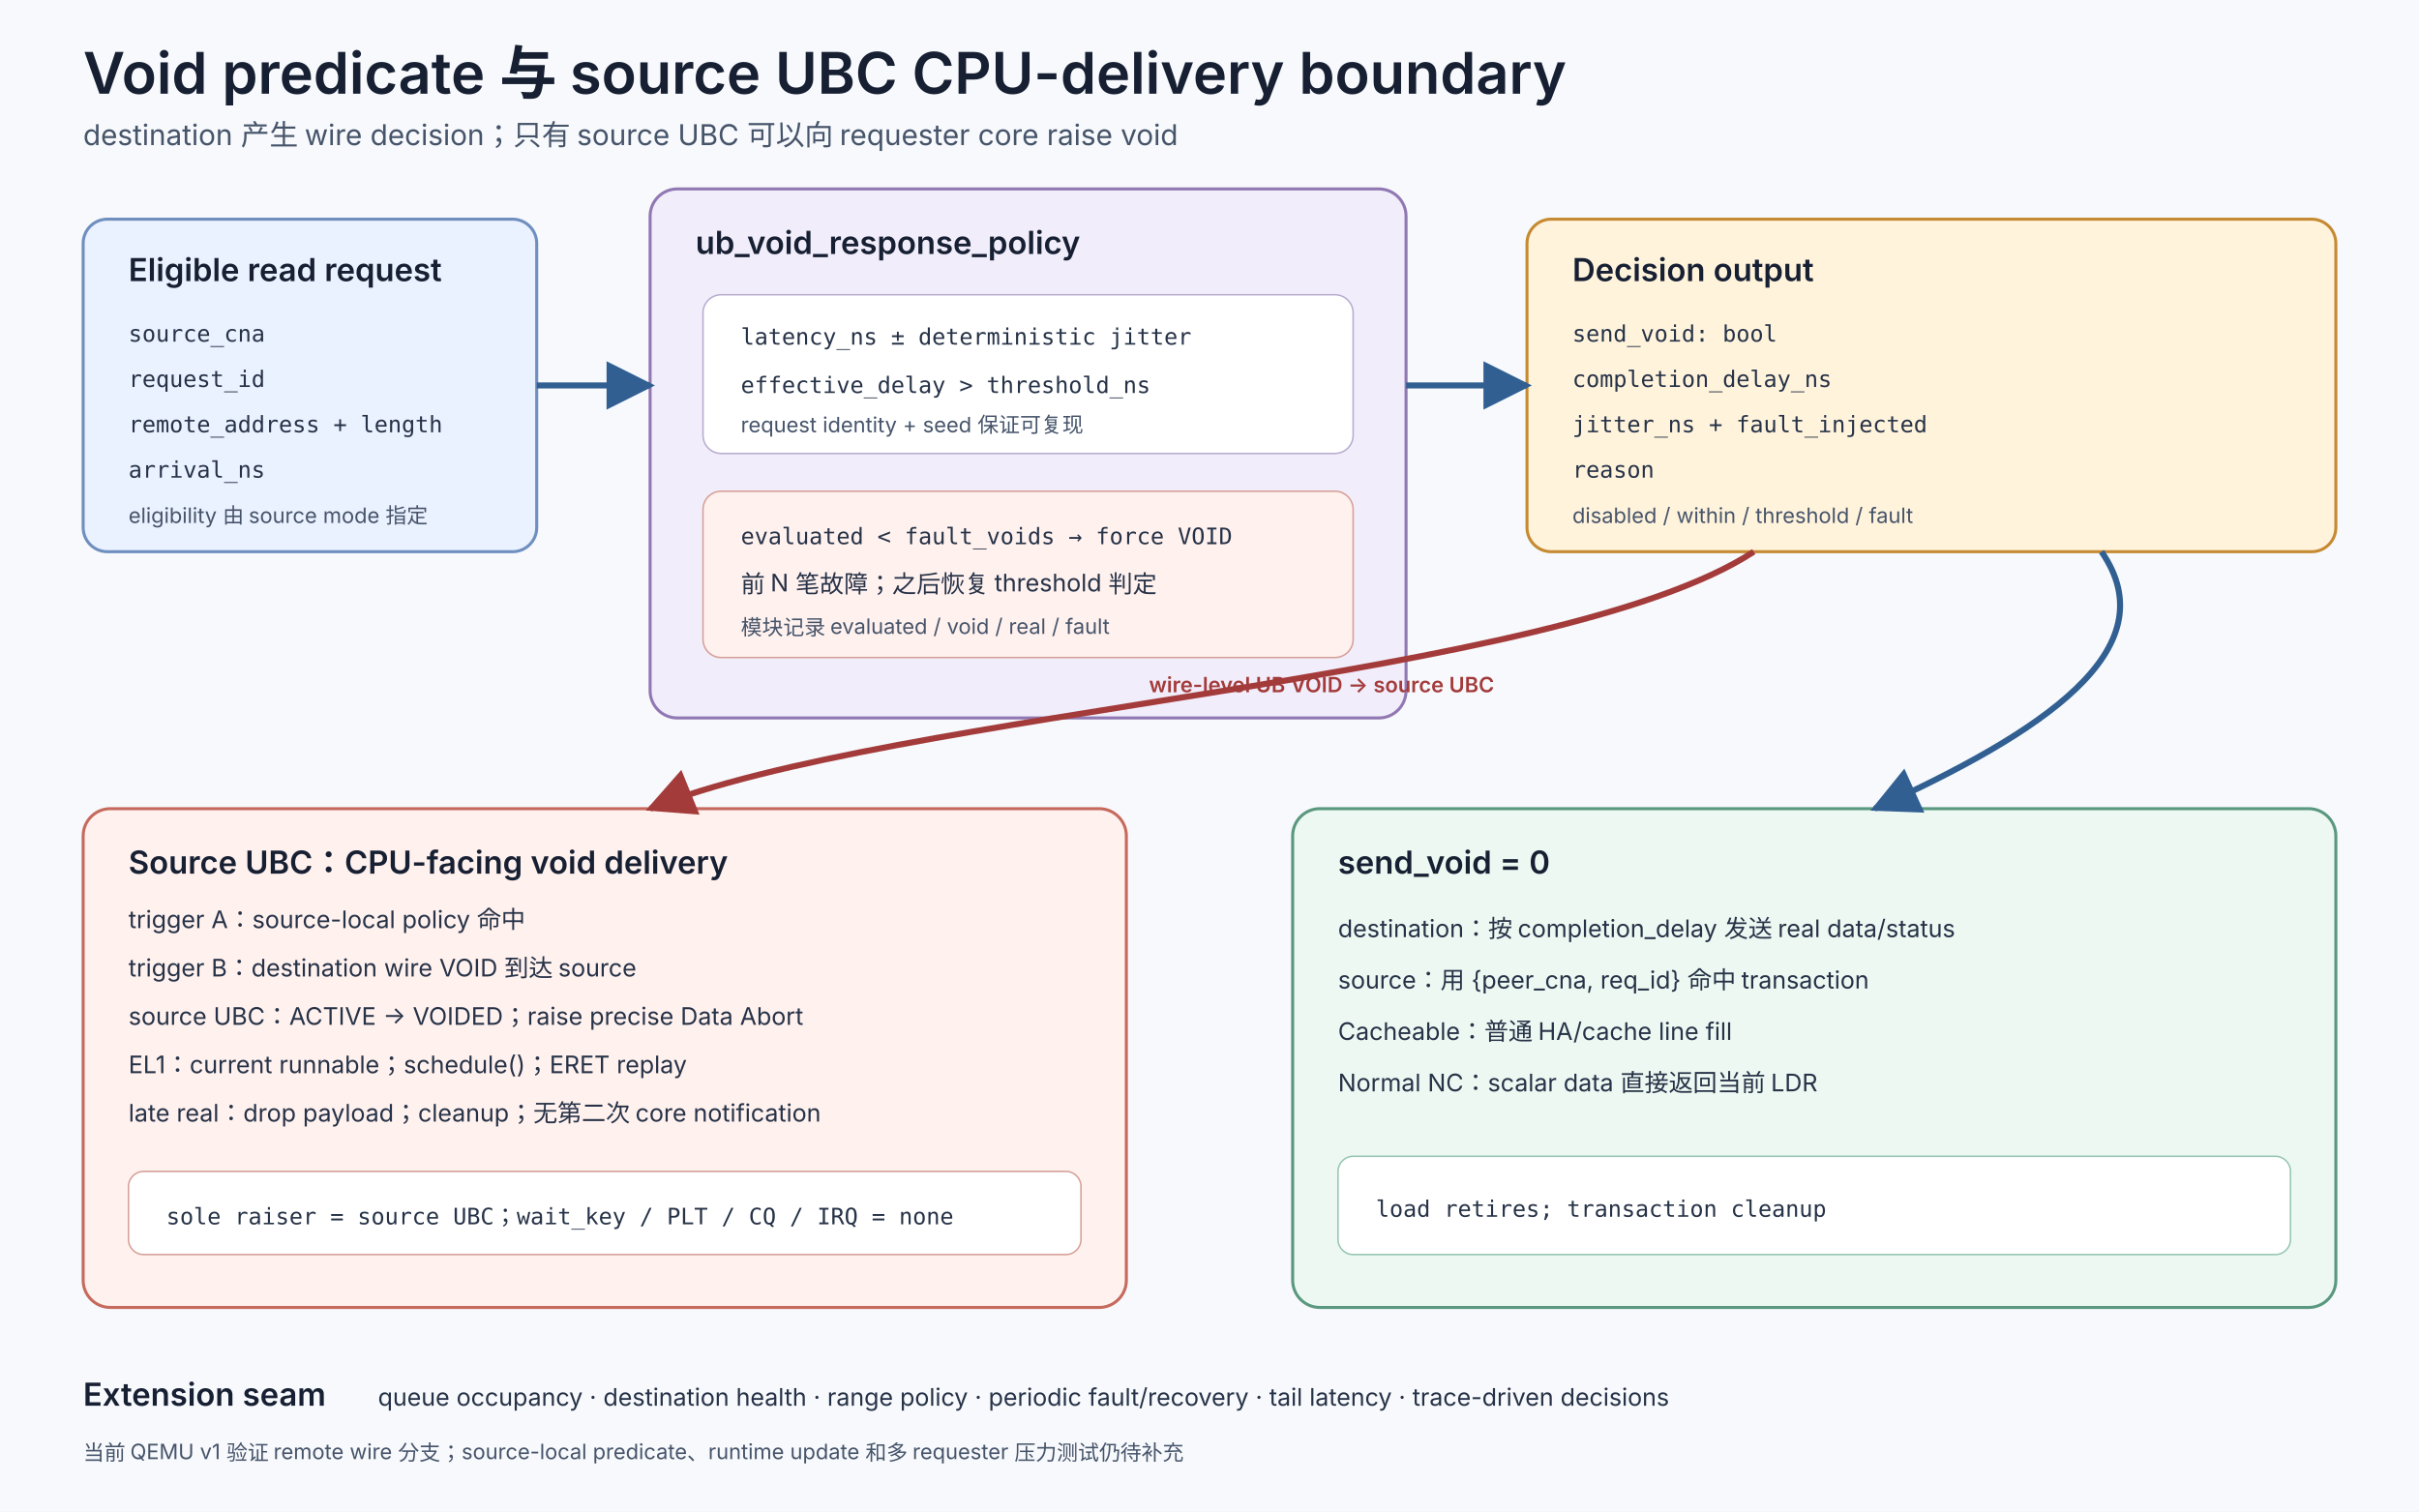
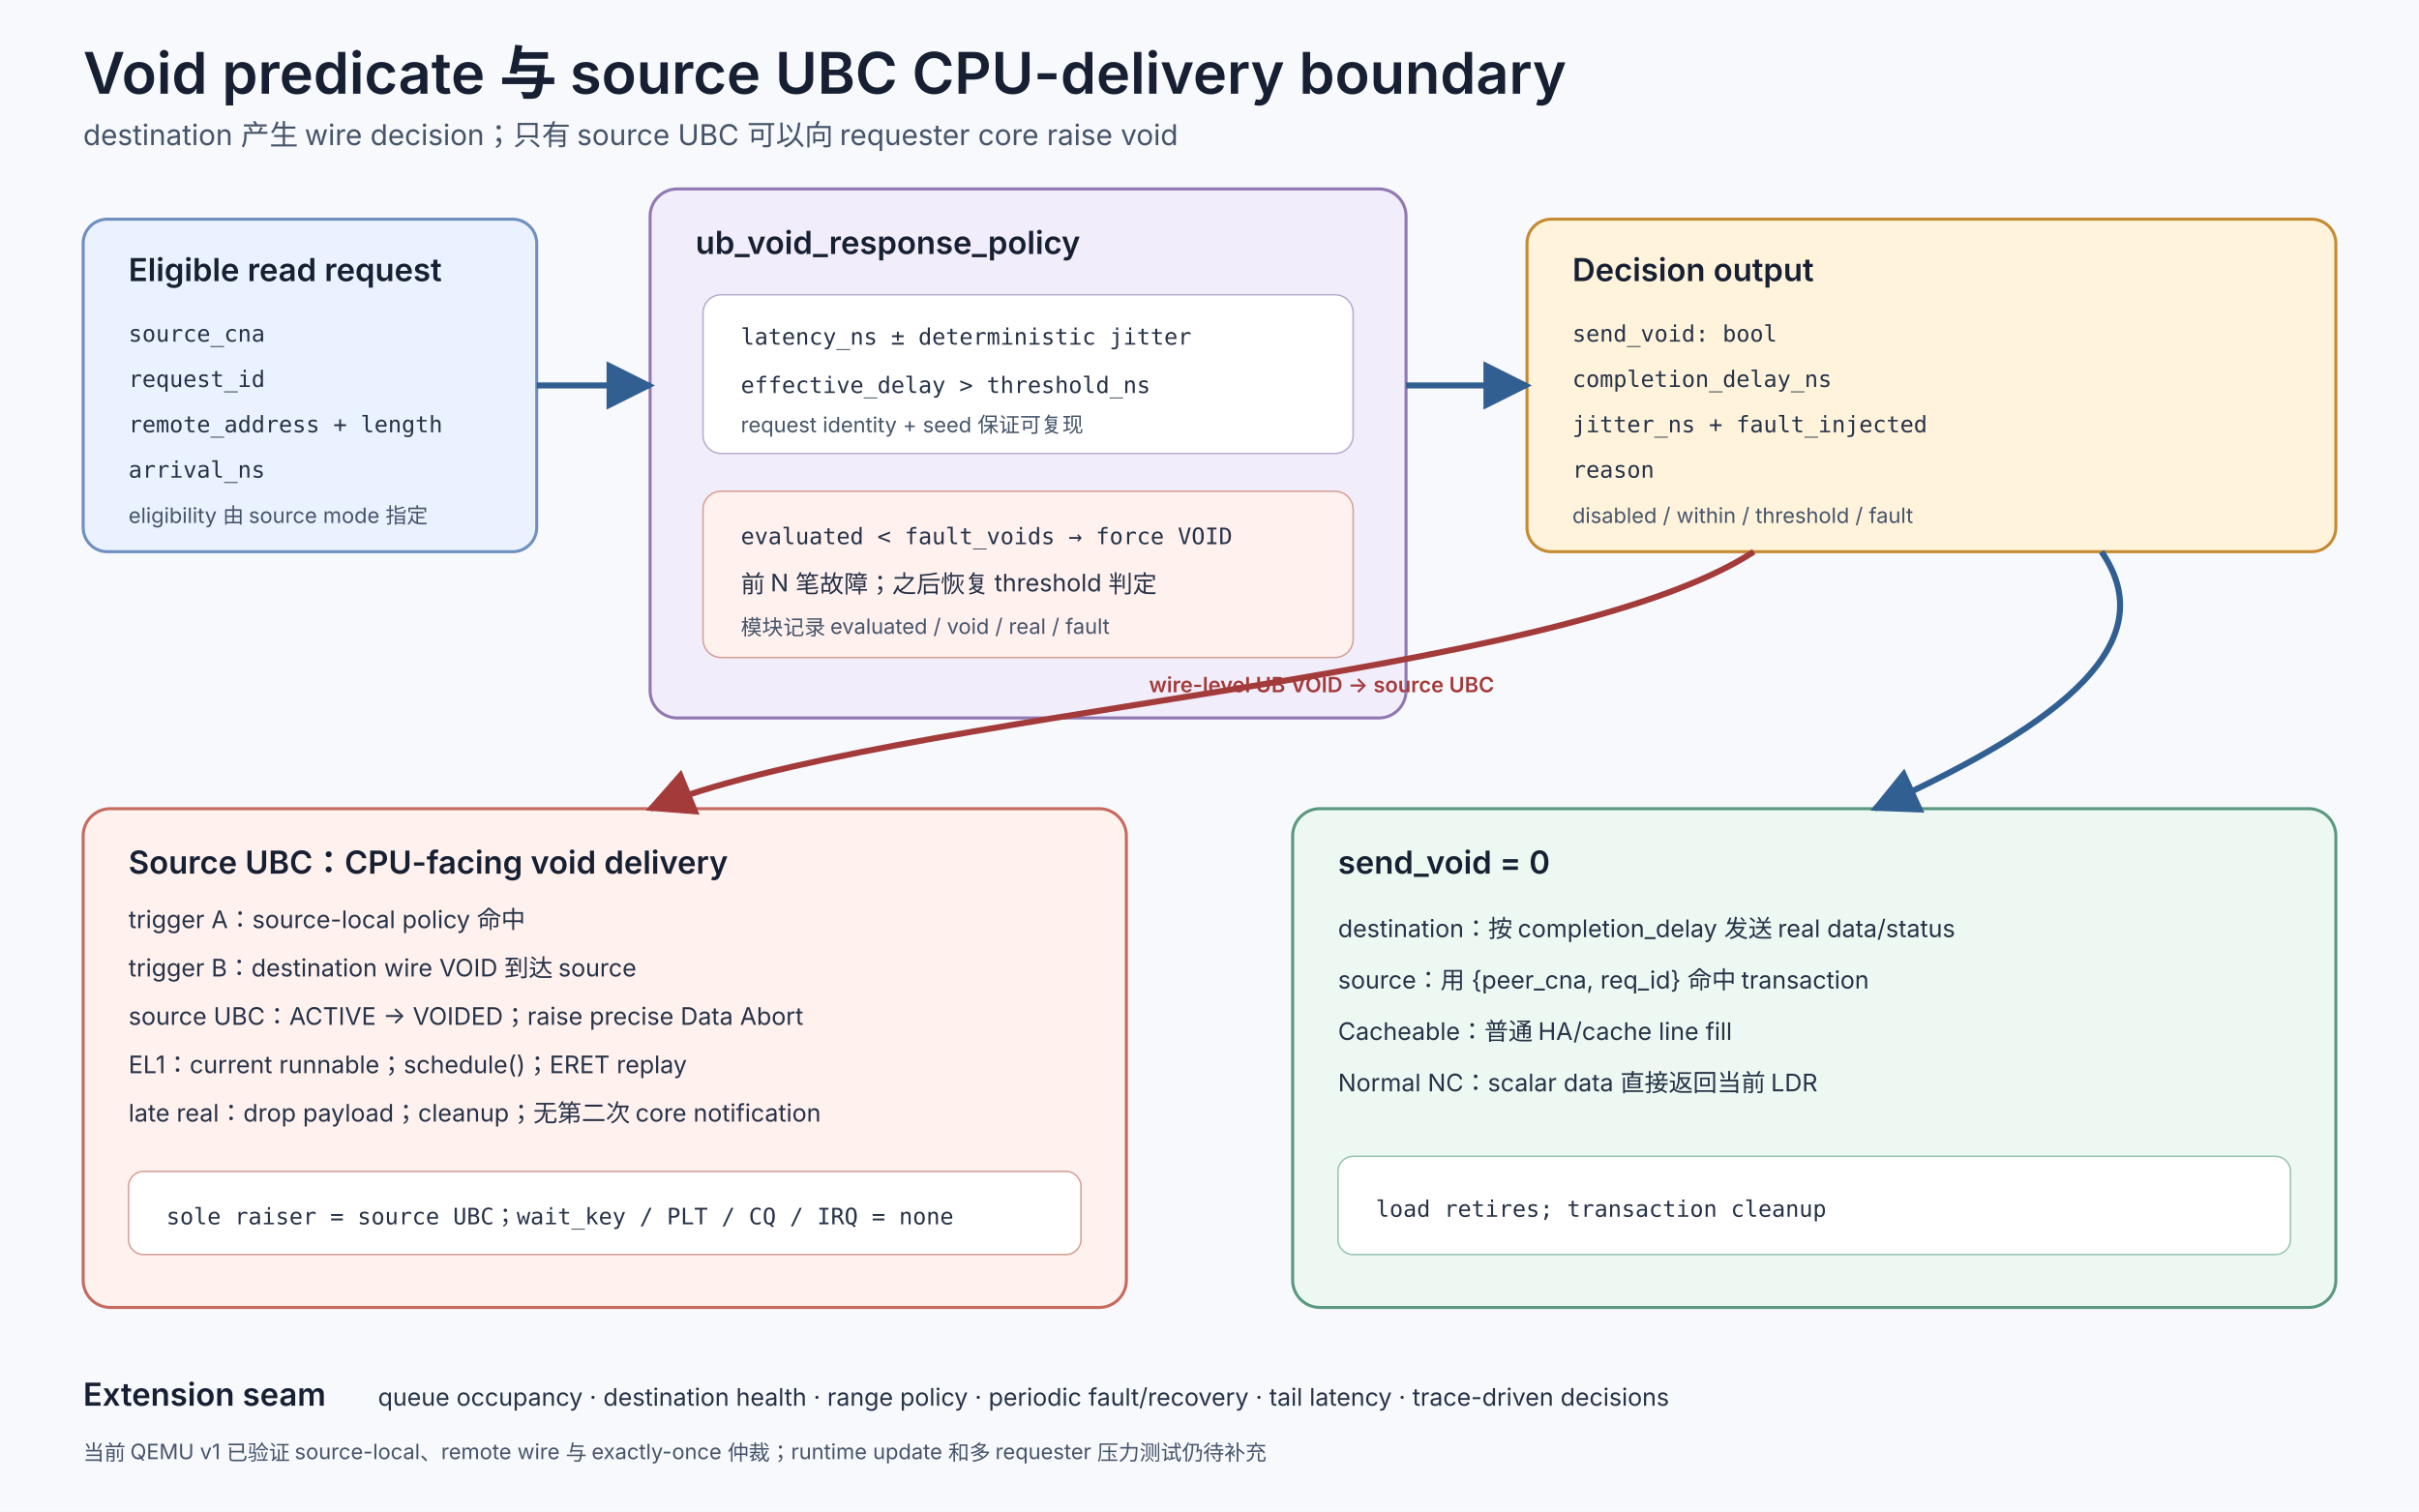
<svg xmlns="http://www.w3.org/2000/svg" width="1600" height="1000" viewBox="0 0 1600 1000" role="img" aria-labelledby="title desc">
  <defs>
    <marker id="arrow" viewBox="0 0 10 10" refX="9" refY="5" markerWidth="8" markerHeight="8" orient="auto">
      <path d="M0 0L10 5L0 10Z" fill="#315f92" />
    </marker>
    <marker id="arrow-red" viewBox="0 0 10 10" refX="9" refY="5" markerWidth="8" markerHeight="8" orient="auto">
      <path d="M0 0L10 5L0 10Z" fill="#a43b3b" />
    </marker>
    <style>
      .title{font:600 38px Inter,"PingFang SC","Microsoft YaHei",sans-serif;fill:#172033}.sub{font:400 19px Inter,"PingFang SC","Microsoft YaHei",sans-serif;fill:#46546a}.head{font:600 21px Inter,"PingFang SC","Microsoft YaHei",sans-serif;fill:#172033}.body{font:400 16px Inter,"PingFang SC","Microsoft YaHei",sans-serif;fill:#263247}.small{font:400 14px Inter,"PingFang SC","Microsoft YaHei",sans-serif;fill:#46546a}.mono{font:500 15px "SFMono-Regular",Consolas,monospace;fill:#263247}.label{font:600 15px Inter,"PingFang SC","Microsoft YaHei",sans-serif;fill:#315f92}.danger{font:600 14px Inter,"PingFang SC","Microsoft YaHei",sans-serif;fill:#a43b3b}
    </style>
  </defs>
  <rect width="1600" height="1000" fill="#f7f9fc" />
  <text x="55" y="62" class="title">Void predicate 与 source UBC CPU-delivery boundary</text>
  <text x="55" y="96" class="sub">destination 产生 wire decision；只有 source UBC 可以向 requester core raise void</text>
  <rect x="55" y="145" width="300" height="220" rx="16" fill="#eaf1ff" stroke="#6f8fbe" stroke-width="2" />
  <text x="85" y="186" class="head">Eligible read request</text>
  <text x="85" y="226" class="mono">source_cna</text>
  <text x="85" y="256" class="mono">request_id</text>
  <text x="85" y="286" class="mono">remote_address + length</text>
  <text x="85" y="316" class="mono">arrival_ns</text>
  <text x="85" y="346" class="small">eligibility 由 source mode 指定</text>
  <rect x="430" y="125" width="500" height="350" rx="18" fill="#f1edfa" stroke="#9178b3" stroke-width="2" />
  <text x="460" y="168" class="head">ub_void_response_policy</text>
  <rect x="465" y="195" width="430" height="105" rx="12" fill="#ffffff" stroke="#b9acd0" />
  <text x="490" y="228" class="mono">latency_ns ± deterministic jitter</text>
  <text x="490" y="260" class="mono">effective_delay &gt; threshold_ns</text>
  <text x="490" y="286" class="small">request identity + seed 保证可复现</text>
  <rect x="465" y="325" width="430" height="110" rx="12" fill="#fff1ee" stroke="#d5a098" />
  <text x="490" y="360" class="mono">evaluated &lt; fault_voids → force VOID</text>
  <text x="490" y="392" class="body">前 N 笔故障；之后恢复 threshold 判定</text>
  <text x="490" y="420" class="small">模块记录 evaluated / void / real / fault</text>
  <rect x="1010" y="145" width="535" height="220" rx="16" fill="#fff3dc" stroke="#c58a32" stroke-width="2" />
  <text x="1040" y="186" class="head">Decision output</text>
  <text x="1040" y="226" class="mono">send_void: bool</text>
  <text x="1040" y="256" class="mono">completion_delay_ns</text>
  <text x="1040" y="286" class="mono">jitter_ns + fault_injected</text>
  <text x="1040" y="316" class="mono">reason</text>
  <text x="1040" y="346" class="small">disabled / within / threshold / fault</text>
  <path d="M355 255H430" fill="none" stroke="#315f92" stroke-width="4" marker-end="url(#arrow)" />
  <path d="M930 255H1010" fill="none" stroke="#315f92" stroke-width="4" marker-end="url(#arrow)" />
  <rect x="55" y="535" width="690" height="330" rx="18" fill="#fff1ee" stroke="#c66a5d" stroke-width="2" />
  <text x="85" y="578" class="head">Source UBC：CPU-facing void delivery</text>
  <text x="85" y="614" class="body">trigger A：source-local policy 命中</text>
  <text x="85" y="646" class="body">trigger B：destination wire VOID 到达 source</text>
  <text x="85" y="678" class="body">source UBC：ACTIVE → VOIDED；raise precise Data Abort</text>
  <text x="85" y="710" class="body">EL1：current runnable；schedule()；ERET replay</text>
  <text x="85" y="742" class="body">late real：drop payload；cleanup；无第二次 core notification</text>
  <rect x="85" y="775" width="630" height="55" rx="10" fill="#ffffff" stroke="#d5a098" />
  <text x="110" y="810" class="mono">sole raiser = source UBC；wait_key / PLT / CQ / IRQ = none</text>
  <rect x="855" y="535" width="690" height="330" rx="18" fill="#edf8f2" stroke="#5a987f" stroke-width="2" />
  <text x="885" y="578" class="head">send_void = 0</text>
  <text x="885" y="620" class="body">destination：按 completion_delay 发送 real data/status</text>
  <text x="885" y="654" class="body">source：用 {peer_cna, req_id} 命中 transaction</text>
  <text x="885" y="688" class="body">Cacheable：普通 HA/cache line fill</text>
  <text x="885" y="722" class="body">Normal NC：scalar data 直接返回当前 LDR</text>
  <rect x="885" y="765" width="630" height="65" rx="10" fill="#ffffff" stroke="#96c6b2" />
  <text x="910" y="805" class="mono">load retires; transaction cleanup</text>
  <path d="M1160 365C1030 450 590 470 430 535" fill="none" stroke="#a43b3b" stroke-width="4" marker-end="url(#arrow-red)" />
  <text x="760" y="458" class="danger">wire-level UB VOID → source UBC</text>
  <path d="M1390 365C1435 430 1350 485 1240 535" fill="none" stroke="#315f92" stroke-width="4" marker-end="url(#arrow)" />
  <text x="55" y="930" class="head">Extension seam</text>
  <text x="250" y="930" class="body">queue occupancy · destination health · range policy · periodic fault/recovery · tail latency · trace-driven decisions</text>
-   <text x="55" y="966" class="small">当前 QEMU v1 验证 remote wire 分支；source-local predicate、runtime update 和多 requester 压力测试仍待补充</text>
+   <text x="55" y="966" class="small">当前 QEMU v1 已验证 source-local、remote wire 与 exactly-once 仲裁；runtime update 和多 requester 压力测试仍待补充</text>
</svg>
